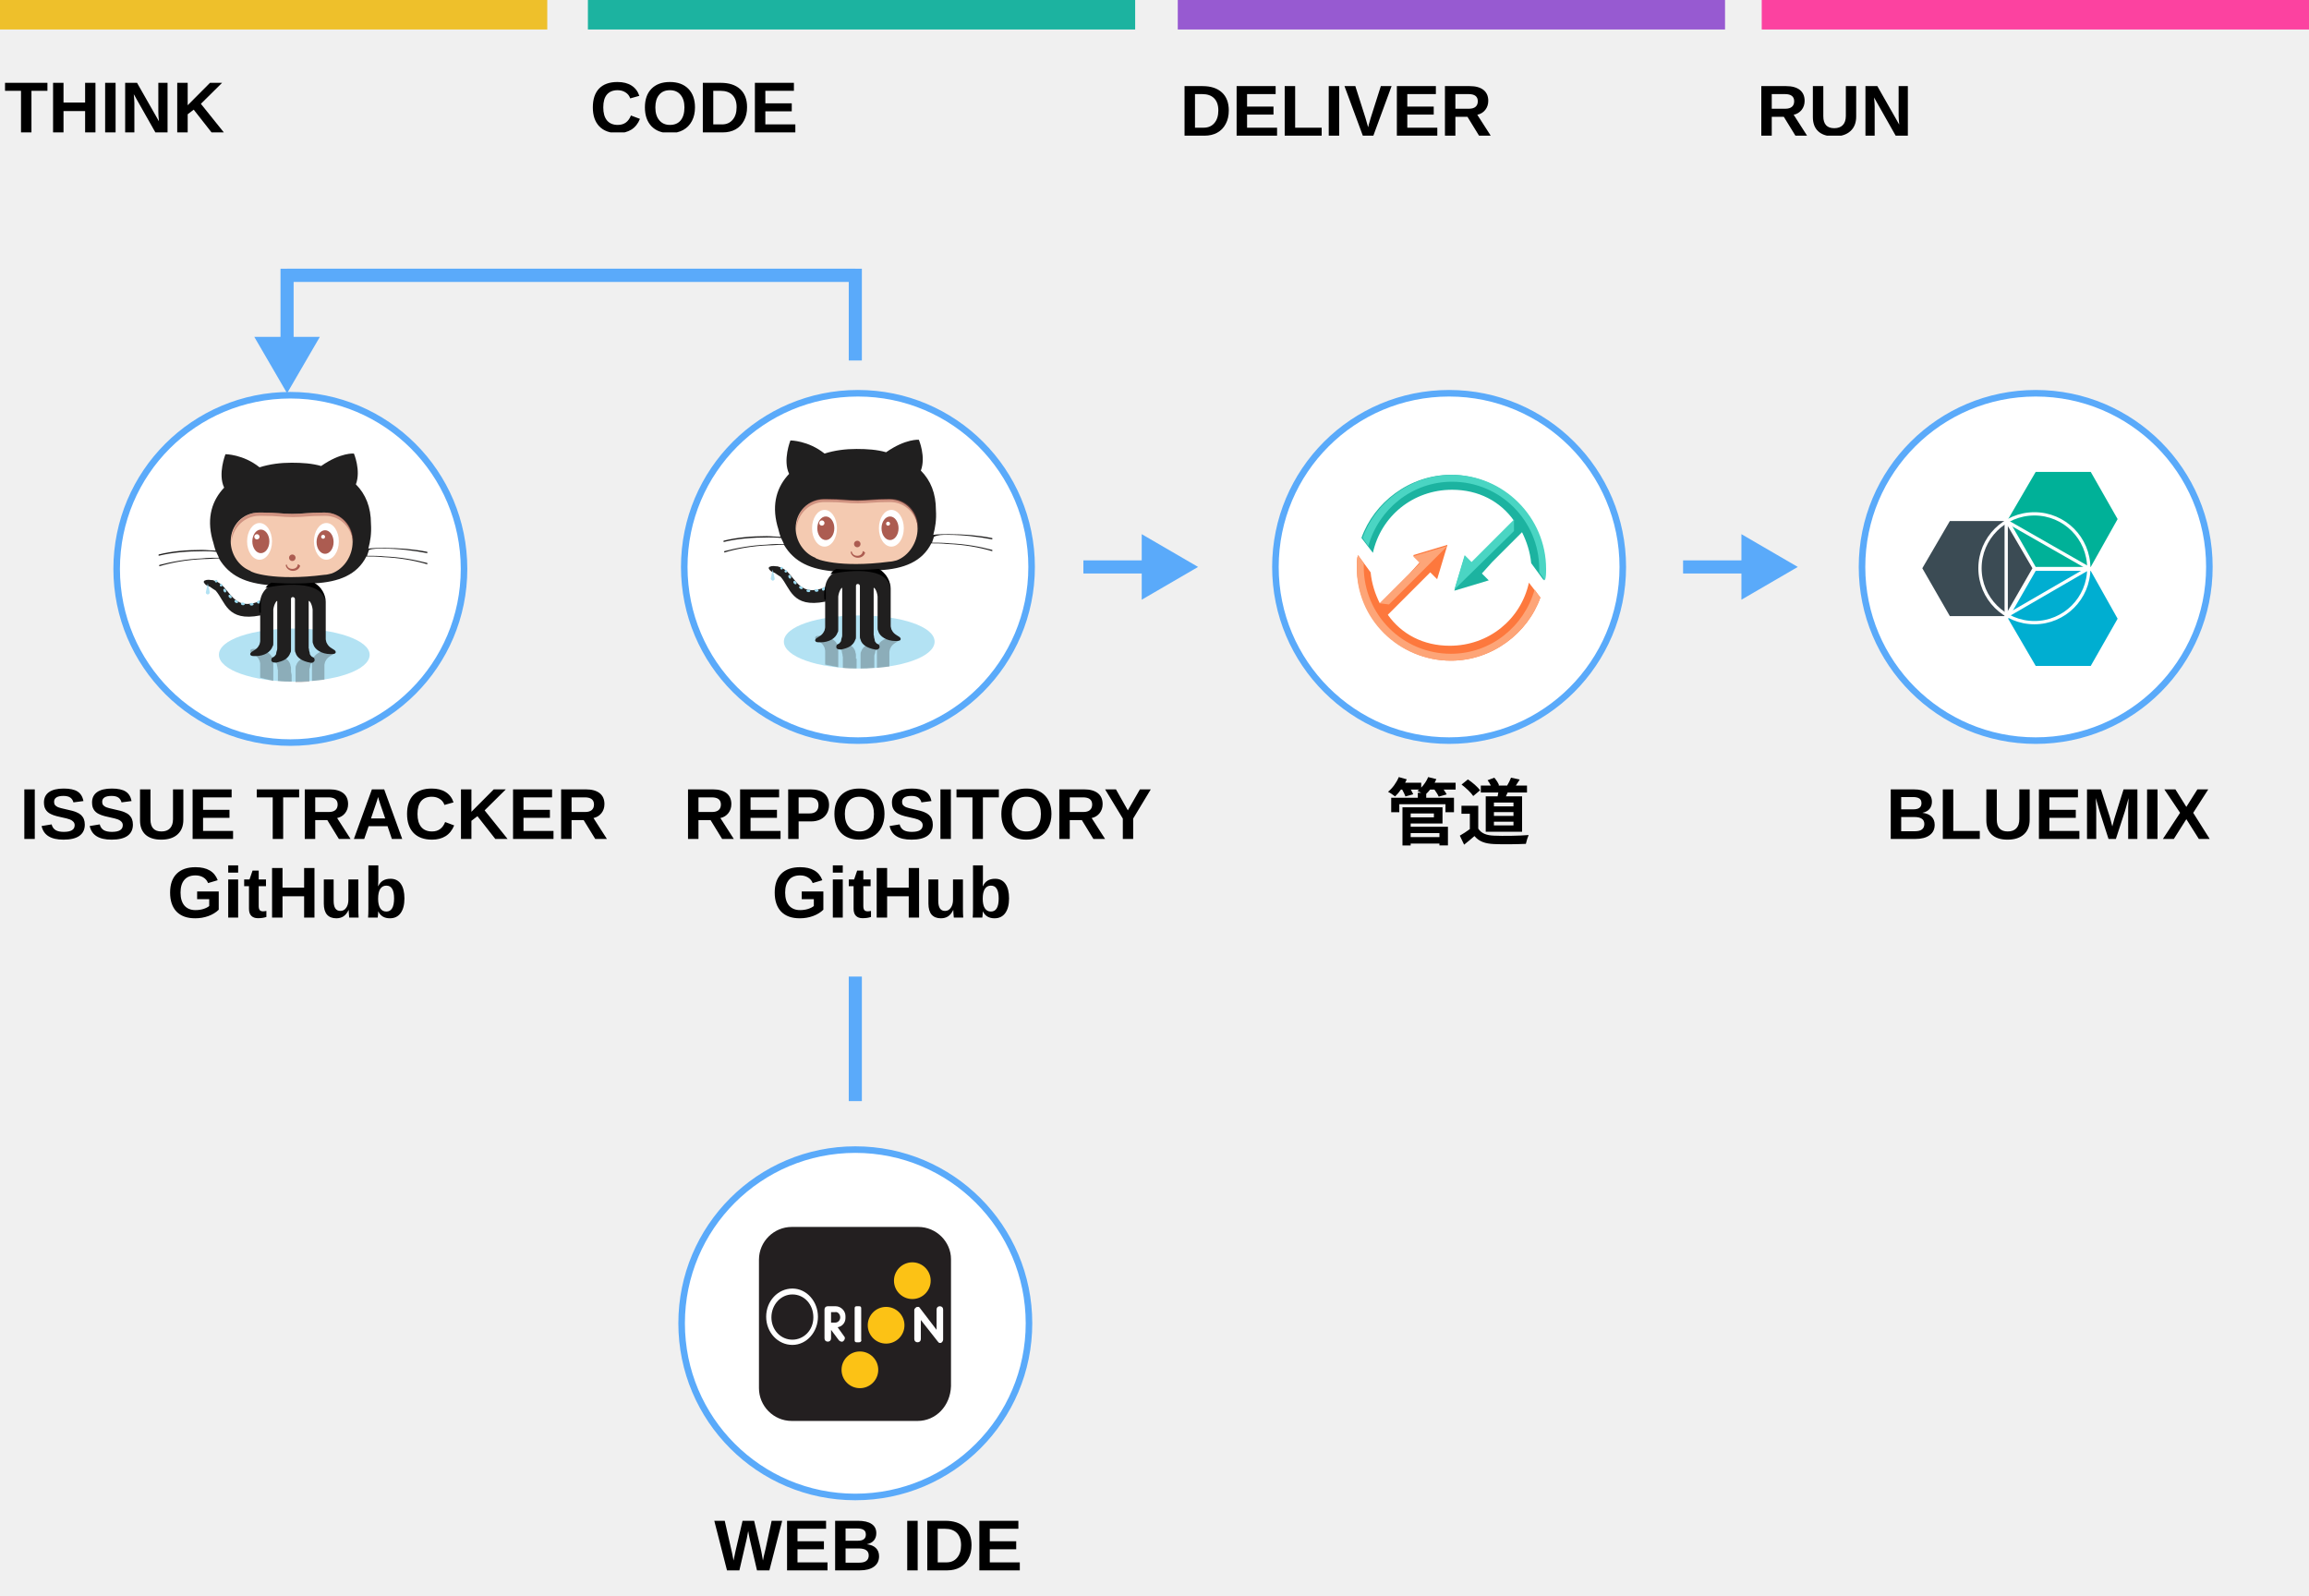
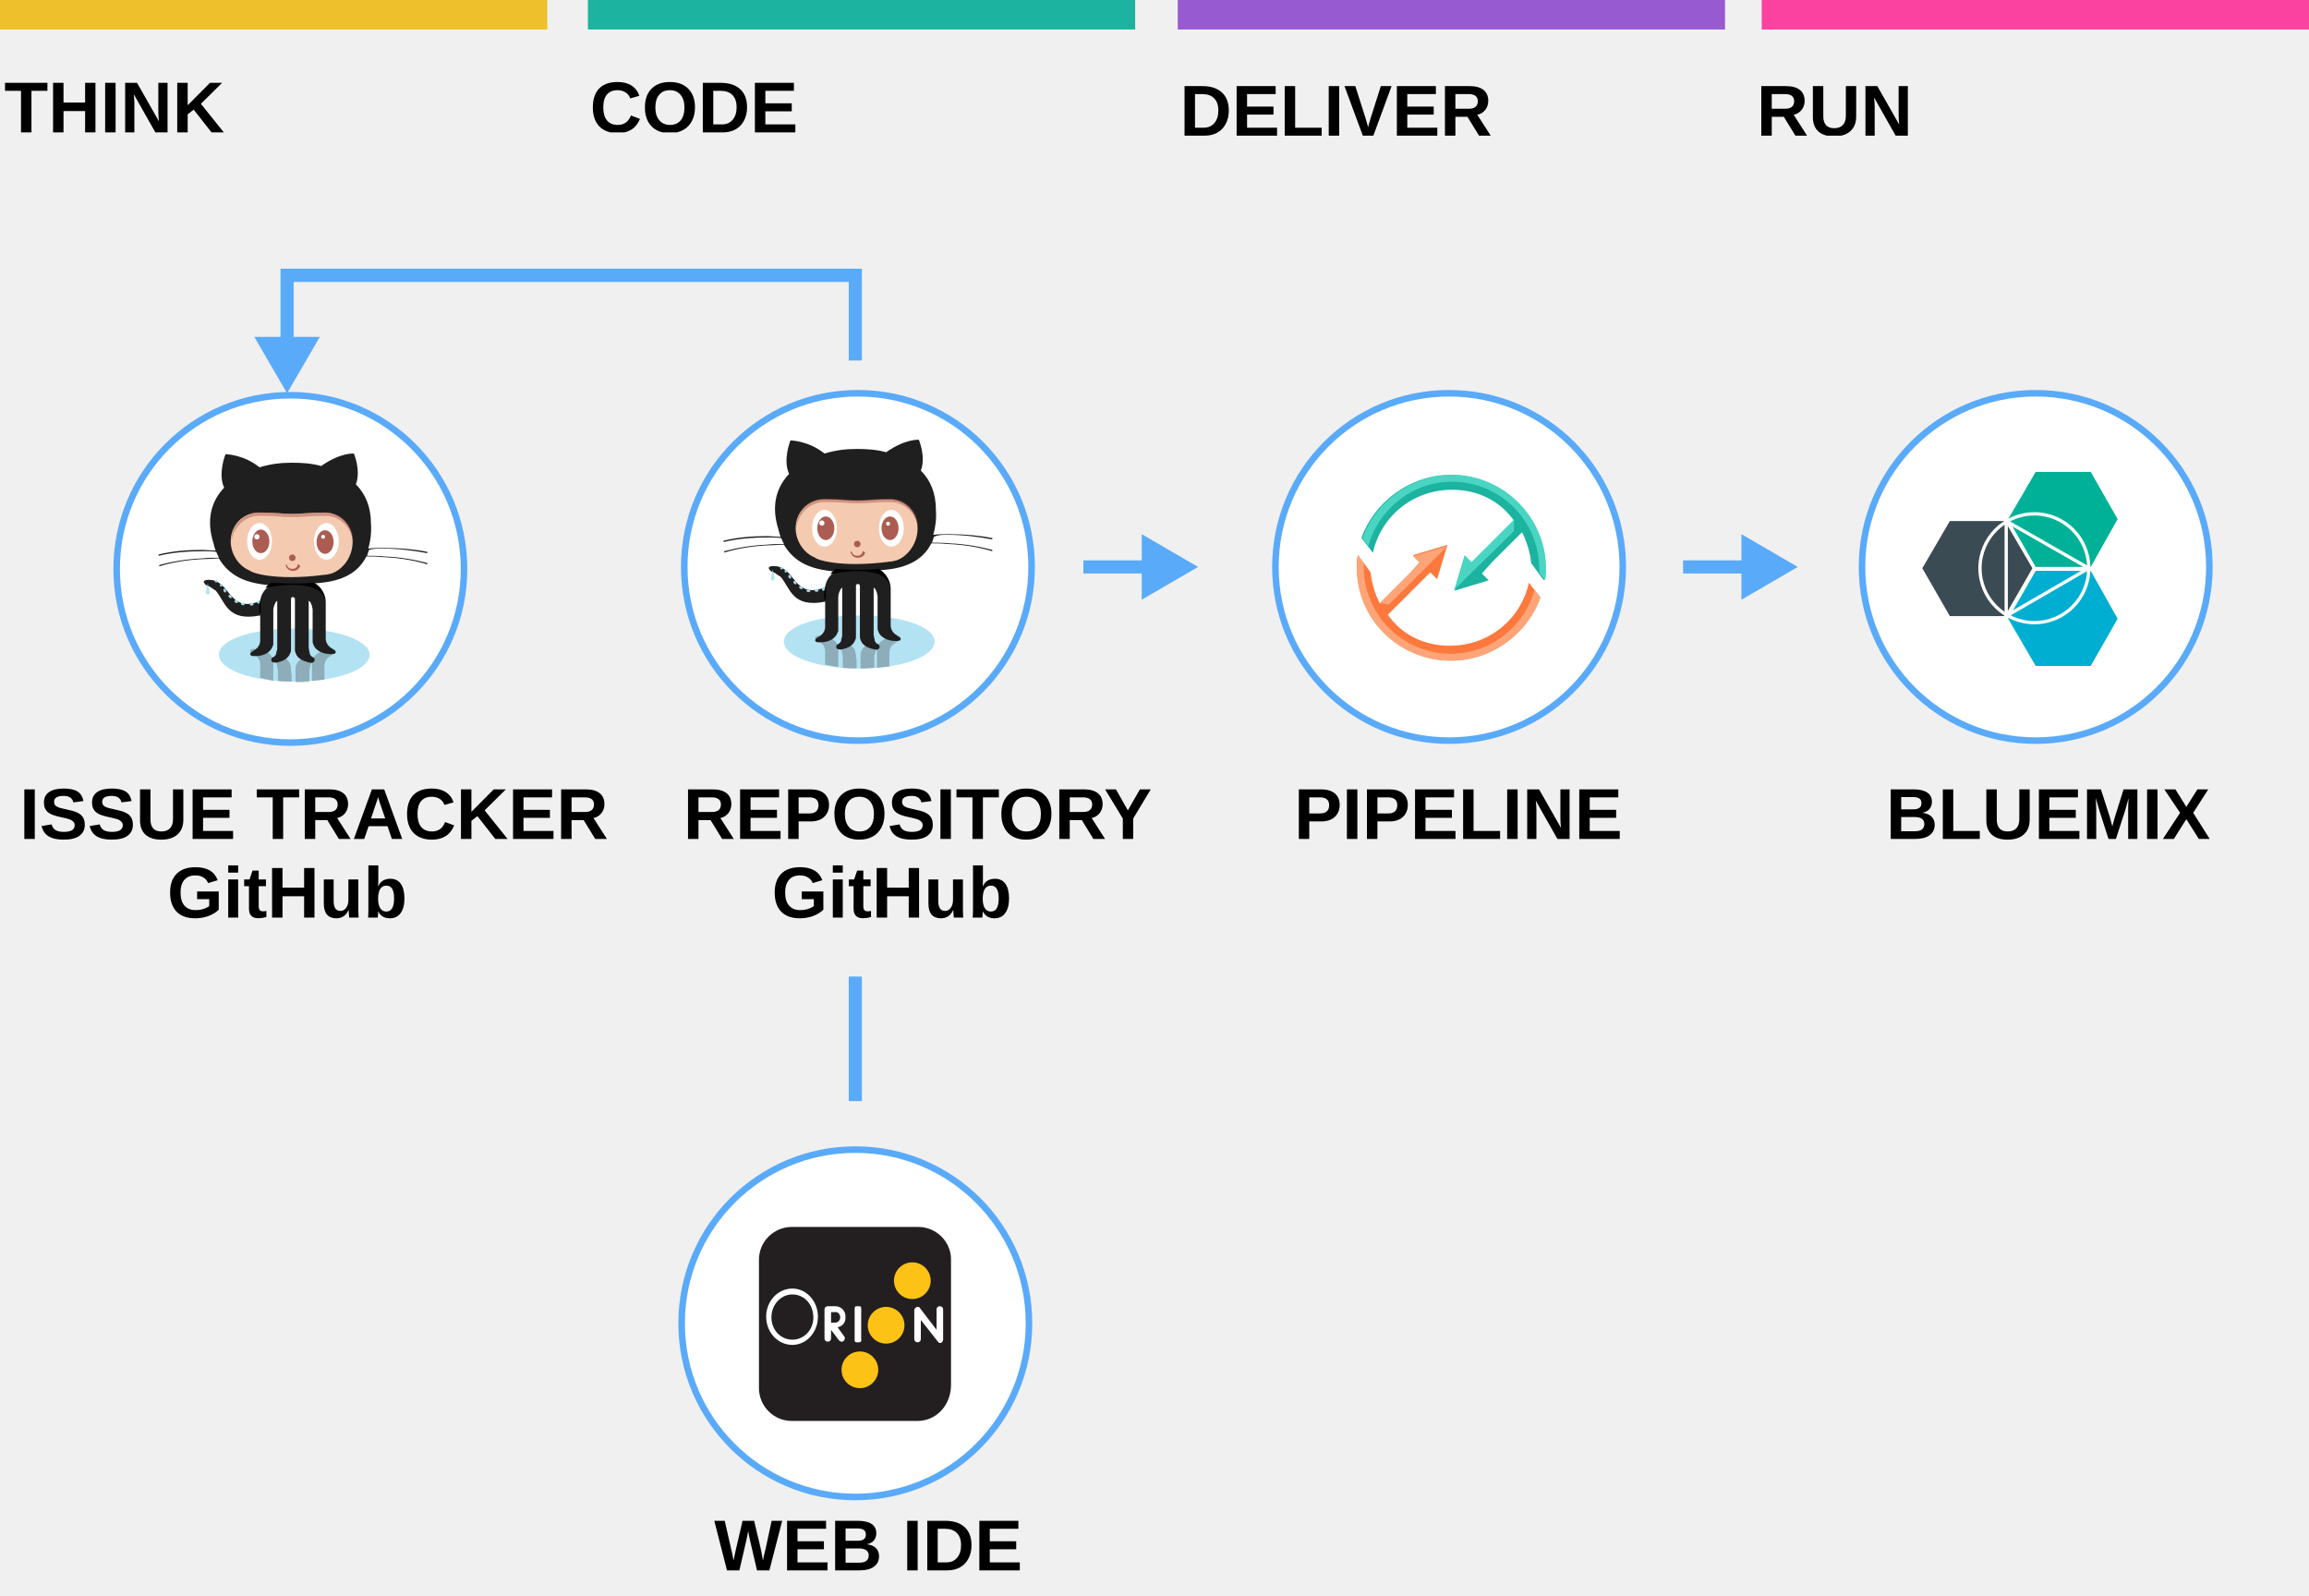
<svg xmlns="http://www.w3.org/2000/svg" version="1.1" id="Layer_1" x="0px" y="0px" viewBox="0 0 352.3 243.5" style="enable-background:new 0 0 352.3 243.5;" xml:space="preserve">
  <style type="text/css">
	.st0{fill:none;}
	.st1{fill:#FFFFFF;stroke:#5AAAFA;stroke-miterlimit:10;}
	.st2{fill:#EEC02B;}
	.st3{fill:#1CB3A0;}
	.st4{fill:#975AD1;}
	.st5{fill:#FC42A0;}
	.st6{fill:none;stroke:#5AAAFA;stroke-width:2;stroke-miterlimit:10;}
	.st7{fill:#5AAAFA;}
	.st8{fill:#FD783D;}
	.st9{fill:#FDA578;}
	.st10{fill:#4AD5C3;}
	.st11{fill:#231F20;}
	.st12{fill:#FCC215;}
	.st13{fill:#FFFFFF;}
	.st14{fill:#00B198;}
	.st15{fill:#00AED1;}
	.st16{fill:#3B4B54;}
	.st17{fill:none;stroke:#FFFFFF;stroke-width:0.5;stroke-miterlimit:10;}
	.st18{opacity:0.77;fill:#9CDAF0;enable-background:new    ;}
	.st19{opacity:0.35;}
	.st20{opacity:0.77;fill:#201F1F;enable-background:new    ;}
	.st21{fill:#201F1F;}
	.st22{fill:#F4CAB1;}
	.st23{opacity:0.5;fill:#AC5C51;enable-background:new    ;}
	.st24{fill:#AC5C51;}
	.st25{fill:#9CDAF0;}
	.st26{font-family:'Arial'; font-weight: bold}
	.st27{font-size:11px;}
	.st28{font-size:11px;}
</style>
  <g>
    <rect id="canvas_background" x="-1" y="-1" class="st0" width="354.3" height="245.5" />
  </g>
  <g>
    <circle id="svg_1" class="st1" cx="130.9" cy="86.5" r="26.5" />
    <circle id="svg_2" class="st1" cx="44.3" cy="86.8" r="26.5" />
    <rect id="svg_3" class="st2" width="83.5" height="4.5" />
    <rect id="svg_4" x="89.7" class="st3" width="83.5" height="4.5" />
    <rect id="svg_5" x="179.7" class="st4" width="83.5" height="4.5" />
    <rect id="svg_6" x="268.8" class="st5" width="83.5" height="4.5" />
    <circle id="svg_7" class="st1" cx="221.1" cy="86.5" r="26.5" />
    <circle id="svg_8" class="st1" cx="310.6" cy="86.5" r="26.5" />
    <line id="svg_9" class="st6" x1="43.8" y1="42" x2="130.5" y2="42" />
    <g id="svg_10">
      <g id="svg_11">
        <polyline id="svg_12" class="st6" points="43.8,52.8 43.8,42 130.5,42 130.5,55    " />
        <g id="svg_13">
          <polygon id="svg_14" class="st7" points="48.8,51.4 43.8,60 38.8,51.4     " />
        </g>
      </g>
    </g>
    <line id="svg_15" class="st6" x1="130.5" y1="168" x2="130.5" y2="149" />
    <g id="svg_16">
      <g id="svg_17">
        <line id="svg_18" class="st6" x1="175.6" y1="86.5" x2="165.3" y2="86.5" />
        <g id="svg_19">
          <polygon id="svg_20" class="st7" points="174.2,81.5 182.8,86.5 174.2,91.5     " />
        </g>
      </g>
    </g>
    <g id="svg_21">
      <g id="svg_22">
        <line id="svg_23" class="st6" x1="267.1" y1="86.5" x2="256.8" y2="86.5" />
        <g id="svg_24">
          <polygon id="svg_25" class="st7" points="265.7,81.5 274.3,86.5 265.7,91.5     " />
        </g>
      </g>
    </g>
    <circle id="svg_26" class="st1" cx="130.5" cy="201.9" r="26.5" />
    <g id="svg_112">
      <g id="g3-2" transform="scale(1.75) ">
        <g id="svg_113">
          <path id="svg_114" class="st8" d="M133.3,50.8c-0.7,3.2-3.5,5.5-6.9,5.5c-2.3,0-4.2-1-5.4-2.7l3.7-3.7l0.4,0.4l-0.4-0.4l0,0      l0.6,0.6l0.9-3l-3,0.9l0.6,0.6l-0.9,1l-2.6,2.6c-0.4-0.8-0.7-1.7-0.8-2.7l-1.1-1.5c-0.1,0.3-0.1,0.6-0.1,1      c0,4.5,3.7,8.2,8.2,8.2c3.6,0,6.7-2.4,7.8-5.5L133.3,50.8L133.3,50.8z" />
          <polyline id="svg_115" class="st9" points="120.3,52.6 123.8,49.1 123.2,48.5 126.2,47.6 121.1,52.7     " />
        </g>
        <g id="svg_116">
          <path id="svg_117" class="st9" d="M126.5,57.6c3.6,0,6.7-2.4,7.8-5.5l-0.5-0.7c-0.9,3.2-3.8,5.6-7.3,5.6c-4.2,0-7.6-3.4-7.6-7.6      c0-0.1,0-0.2,0-0.3l-0.5-0.7c-0.1,0.3-0.1,0.6-0.1,1C118.2,53.9,121.9,57.6,126.5,57.6z" />
          <line id="svg_118" class="st0" x1="120.3" y1="52.6" x2="121" y2="53" />
        </g>
      </g>
      <g id="g3-2_1_" transform="scale(1.75) ">
        <g id="svg_119">
          <path id="svg_120" class="st3" d="M119.7,48.2c0.7-3.2,3.5-5.5,6.9-5.5c2.3,0,4.2,1,5.4,2.7l-3.7,3.7l-0.4-0.4l0.4,0.4l0,0      l-0.6-0.6l-0.9,3l3-0.9l-0.6-0.6l0.9-1l2.6-2.6c0.4,0.8,0.7,1.7,0.8,2.7l1.1,1.5c0.1-0.3,0.1-0.6,0.1-1c0-4.5-3.7-8.2-8.2-8.2      c-3.6,0-6.7,2.4-7.8,5.5L119.7,48.2L119.7,48.2z" />
          <polyline id="svg_121" class="st10" points="132,45.3 128.3,49 127.7,48.4 126.8,51.4 132,46.3     " />
        </g>
        <g id="svg_122">
          <path id="svg_123" class="st10" d="M126.6,41.4c-3.6,0-6.7,2.4-7.8,5.5l0.5,0.7c0.9-3.2,3.8-5.6,7.3-5.6c4.2,0,7.6,3.4,7.6,7.6      c0,0.1,0,0.2,0,0.3l0.5,0.7c0.1-0.3,0.1-0.6,0.1-1C134.8,45.1,131.1,41.4,126.6,41.4L126.6,41.4z" />
          <line id="svg_124" class="st0" x1="132.7" y1="46.3" x2="132.1" y2="46" />
        </g>
      </g>
    </g>
    <path id="XMLID_17_" class="st11" d="M140,216.8h-19.2c-2.8,0-5-2.3-5-5v-19.6c0-2.8,2.3-5,5-5h19.3c2.8,0,5,2.3,5,4.9v19.4   C145,214.5,142.8,216.8,140,216.8L140,216.8z" />
    <circle id="XMLID_16_" class="st12" cx="139.2" cy="195.4" r="2.8" />
    <circle id="XMLID_15_" class="st12" cx="135.2" cy="202.2" r="2.8" />
    <circle id="XMLID_14_" class="st12" cx="131.2" cy="209" r="2.8" />
    <path id="XMLID_13_" class="st13" d="M131.1,204.8h-0.4c-0.2,0-0.3-0.1-0.3-0.3v-4.9c0-0.2,0.1-0.3,0.3-0.3h0.4   c0.2,0,0.3,0.1,0.3,0.3v4.8C131.5,204.6,131.3,204.8,131.1,204.8z" />
    <path id="XMLID_3_" class="st13" d="M143.4,199.3L143.4,199.3c-0.3,0-0.5,0.2-0.5,0.5v3.1l-2.6-3.4l0,0l-0.1-0.1l0,0h-0.1H140l0,0   l0,0h-0.1l0,0c-0.2,0.1-0.3,0.2-0.4,0.4c0,0,0,0,0,0.1l0,0v4.4c0,0.3,0.2,0.5,0.5,0.5l0,0c0.3,0,0.5-0.2,0.5-0.5v-2.9l2.6,3.3   c0.1,0.1,0.1,0.1,0.2,0.2l0,0h0.1l0,0l0,0h0.1l0,0c0.2,0,0.4-0.3,0.4-0.5v-4.6C143.9,199.5,143.7,199.3,143.4,199.3L143.4,199.3z" />
    <path id="XMLID_9_" class="st13" d="M120.9,196.6c-2.2,0-4,1.9-4,4.3s1.8,4.3,4,4.3s3.9-2,3.9-4.3S123.1,196.6,120.9,196.6z    M120.9,204.4c-1.8,0-3.2-1.5-3.2-3.4s1.4-3.5,3.2-3.5s3.2,1.5,3.2,3.5S122.6,204.4,120.9,204.4z" />
    <path id="XMLID_8_" class="st13" d="M129,201.1v-0.3c0-0.8-0.7-1.5-1.5-1.5h-0.1h-1.1l0,0c-0.3,0-0.5,0.2-0.5,0.5v4.4   c0,0.3,0.2,0.5,0.5,0.5l0,0c0.3,0,0.5-0.2,0.5-0.5v-1.3l1.2,1.6c0.2,0.2,0.5,0.3,0.7,0.1l0,0c0.2-0.2,0.3-0.5,0.1-0.7l-1-1.4   C128.5,202.4,129,201.8,129,201.1L129,201.1z M128.2,201c0,0.4-0.3,0.8-0.8,0.8h-0.6l0,0v-1.6h0.6   C127.8,200.1,128.2,200.5,128.2,201L128.2,201z" />
    <g id="svg_125">
      <path id="svg_126" class="st0" d="M343.6,86.5" />
    </g>
    <polygon id="svg_127" class="st14" points="310.6,86.5 306.4,79.2 310.6,72 319,72 323.1,79.2 319,86.5  " />
    <polygon id="svg_128" class="st15" points="310.6,101.6 306.4,94.4 310.6,87.1 319,87.1 323.1,94.4 319,101.6  " />
    <polygon id="svg_129" class="st16" points="297.5,94 293.3,86.7 297.5,79.5 305.9,79.5 310.1,86.7 305.9,94  " />
    <circle id="svg_130" class="st17" cx="310.4" cy="86.7" r="8.3" />
    <polygon id="svg_131" class="st17" points="306.1,79.5 306.1,94 318.7,86.7  " />
    <g id="svg_132">
      <path id="svg_133" class="st18" d="M56.4,99.9c0,2.3-5.1,4.1-11.5,4.1s-11.5-1.8-11.5-4.1s5.1-4,11.5-4S56.4,97.7,56.4,99.9z" />
      <g id="svg_134" class="st19">
        <path id="svg_135" class="st20" d="M45.9,100.6c-0.3,0.2-0.6,0.5-0.7,0.9c-0.1,0.1-0.1,0.3-0.1,0.5v0.3v0.3v0.5v1     c1.6,0,0.2,0,2.1-0.1v-0.1v-0.2v-1.1v-0.3c0-0.2,0-0.2,0.1-0.5s0-0.4,0.2-0.6c0.1-0.1,0.1-0.1,0.1-0.2L45.9,100.6L45.9,100.6z" />
        <path id="svg_136" class="st20" d="M51,99.4L51,99.4c-0.1-0.2-0.4-0.2-0.8-0.2c-1.2,0-2.2,0.6-2.5,1.4h0.2l-0.2,0.4h-0.1v0.1l0,0     v0.6v0.4v1.7v0.1l1.9-0.2v-2c0-0.1,0-0.1,0-0.2c0-0.2,0.1-0.4,0.1-0.5c0.1-0.2,0.2-0.4,0.4-0.6s0.4-0.3,0.7-0.5     C50.9,99.8,51.1,99.6,51,99.4z" />
      </g>
      <g id="svg_137" class="st19">
        <path id="svg_138" class="st20" d="M44.4,104L44.4,104c0.1,0,0.3,0,0.4,0c0.1,0,0.1,0,0.2,0l0,0c-0.1,0-0.1,0-0.2,0     C44.7,104,44.5,104,44.4,104z" />
        <path id="svg_139" class="st20" d="M44.8,96" />
        <path id="svg_140" class="st20" d="M44.8,96" />
        <path id="svg_141" class="st20" d="M41.7,103.9c0.2,0,0.4,0,0.6,0.1l0,0C42.1,103.9,41.9,103.9,41.7,103.9L41.7,103.9z" />
        <path id="svg_142" class="st20" d="M44.4,102.5v-0.3v-0.3c0-0.2-0.1-0.3-0.1-0.5c-0.2-0.7-0.8-1.1-1.5-1.3v0.7h-1     c0.2,0.1,0,0,0.3,0.3c0.2,0.2,0.1,0.3,0.2,0.6c0.1,0.3,0,0.3,0.1,0.5v0.3v1.4c0.7,0.1,1.4,0.1,2.1,0.1v-1L44.4,102.5     C44.5,102.5,44.4,102.5,44.4,102.5z" />
        <path id="svg_143" class="st20" d="M41.7,103.9L41.7,103.9V102v-0.4V101l0,0c0-0.2-0.1-0.3-0.1-0.5C41.4,99.7,40.3,99,39,99     c-0.4,0-0.7,0-0.8,0.2l0,0c-0.1,0.2,0.1,0.4,0.3,0.5c0.3,0.2,0.5,0.3,0.7,0.5s0.3,0.4,0.4,0.6c0,0.1,0.1,0.3,0.1,0.5     c0,0.1,0,0.1,0,0.2v1.9" />
      </g>
      <path id="svg_144" class="st21" d="M58.3,83.7c2.5,0,4.8,0.3,6.9,0.7v-0.2c-2-0.4-4.2-0.6-6.6-0.6c-0.8,0-1.6,0-2.4,0.1    c0.3-1.1,0.5-2.3,0.4-3.8c0-2.5-0.8-4.5-2.3-6c0.8-2.1-0.3-4.7-0.3-4.7s-2-0.2-5,1.9c-1.4-0.4-2.9-0.5-4.5-0.5    c-1.7,0-3.3,0.2-4.9,0.7l0,0c-2.5-2-5.2-2-5.2-2s-1.2,3-0.2,5.1l0,0c-1.8,1.9-2.7,4.5-1.8,7.9c0.2,0.6,0.3,1.2,0.5,1.7    c-0.7,0-1.4-0.1-2.1-0.1c-2.4,0-4.6,0.2-6.6,0.7v0.2c2-0.5,4.4-0.7,6.9-0.7c0.6,0,1.3,0,1.9,0.1c0.1,0.3,0.3,0.6,0.4,0.9    c-0.8,0-1.7,0-2.6,0.1c-2.4,0.1-4.6,0.5-6.5,1v0.2c2-0.6,4.3-1,6.8-1.1c0.8,0,1.6-0.1,2.3-0.1c1.6,2.7,4.1,3.8,7.9,4.1    c-0.9,0.5-1.5,1.4-1.6,2.4c-4.5,1.8-4.5-2.4-7-3.1c-0.2-0.1-0.3-0.1-0.5-0.1c-0.5-0.1-1,0-1.1,0.2l0,0v0.1c0,0.1,0,0.1,0.1,0.2    c0.1,0.2,0.4,0.4,0.8,0.5c0.3,0.2,0.7,0.5,0.9,0.6c1.5,1.7,1.7,4.8,6.8,3.8v1.6v2.1c0,0.1,0,0.1,0,0.2c0,0.2-0.1,0.4-0.1,0.5    c-0.1,0.2-0.2,0.4-0.4,0.6s-0.4,0.3-0.7,0.5c-0.2,0.1-0.4,0.3-0.3,0.5l0,0c0.1,0.2,0.3,0.2,0.8,0.2c1.3,0,2.3-0.6,2.6-1.5    c0.1-0.1,0.1-0.3,0.1-0.5l0,0v-0.6v-0.4v-1.7V93c0.1-0.8,0.5-1.4,0.6-1.3V93v3.5v2.1v0.3c0,0.2,0,0.2-0.1,0.5s0,0.4-0.2,0.6    c-0.3,0.3,0,0.1-0.4,0.3c-0.2,0.1-0.2,0.3-0.2,0.5c0.1,0.2,0.2,0.3,0.7,0.3c1.1-0.2,1.9-0.6,2.2-1.5c0.1-0.1,0.1-0.3,0.1-0.5v-0.3    v-0.3V98v-1.6v-5c0-0.2,0.1-0.3,0.3-0.3c0.1,0,0.3,0.1,0.3,0.3v5V98v0.5v0.3v0.3c0,0.2,0,0.3,0.1,0.5c0.2,0.8,1.1,1.3,2.2,1.5    c0.4,0.1,0.6-0.1,0.7-0.3c0-0.2,0-0.4-0.2-0.5c-0.4-0.2-0.1,0-0.4-0.3c-0.2-0.2-0.1-0.4-0.2-0.6c-0.1-0.3,0-0.3-0.1-0.5v-0.3v-2.1    V93v-1.3c0.1-0.1,0.5,0.4,0.6,1.3v2.1v1.7v0.4v0.6l0,0c0,0.2,0,0.3,0.1,0.5c0.2,0.8,1.3,1.5,2.6,1.5c0.4,0,0.7,0,0.8-0.2l0,0    c0.1-0.2-0.1-0.4-0.3-0.5c-0.3-0.2-0.5-0.3-0.7-0.5s-0.3-0.4-0.4-0.6c0-0.1-0.1-0.3-0.1-0.5c0-0.1,0-0.1,0-0.2v-2.1v-3.4    c0-1.1-0.7-2.3-1.7-2.8c3.7-0.2,6.5-1.3,7.9-4.1c0.8,0,1.6,0,2.5,0.1c2.5,0.1,4.8,0.5,6.8,1.1v-0.2c-1.9-0.5-4.1-0.9-6.5-1    c-0.9-0.1-1.8-0.1-2.7-0.1c0.1-0.3,0.2-0.6,0.3-0.9C56.9,83.7,57.6,83.7,58.3,83.7L58.3,83.7z" />
      <path id="svg_145" class="st0" d="M43.8,86.1" />
      <g id="svg_146">
        <path id="svg_147" class="st22" d="M53.8,82.7c0-2.5-1.8-4.5-4.3-4.5l0,0c-2.7,0-3.1,0.2-4.9,0.2c-1.8,0-2.2-0.2-4.7-0.2     c-0.1,0-0.2,0-0.4,0c-2.4,0-4.3,1.9-4.3,4.4c0,1.9,1.2,3.8,3,4.5l0,0c0,0.2,3.6,1.6,11.3,0.6c0.3,0,0.7-0.1,1.1-0.2l0,0l0,0     C52.5,86.8,53.8,84.8,53.8,82.7z" />
        <path id="svg_148" class="st23" d="M39.6,78.7c0.1,0,0.3,0,0.4,0c2.5,0,2.9,0.2,4.7,0.2s2.2-0.2,4.9-0.2l0,0     c2.4,0,4.1,1.9,4.3,4.2c0-0.1,0-0.1,0-0.2c0-2.5-1.8-4.5-4.3-4.5l0,0c-2.7,0-3.1,0.2-4.9,0.2c-1.8,0-2.2-0.2-4.7-0.2     c-0.1,0-0.2,0-0.4,0c-2.4,0-4.3,1.9-4.3,4.4c0,0.1,0,0.1,0,0.2C35.5,80.5,37.3,78.7,39.6,78.7z" />
        <ellipse id="svg_149" class="st13" cx="39.6" cy="82.6" rx="1.9" ry="2.8" />
        <ellipse id="svg_150" class="st24" cx="39.8" cy="82.6" rx="1.3" ry="1.8" />
        <circle id="svg_151" class="st13" cx="39.2" cy="81.9" r="0.4" />
        <ellipse id="svg_152" class="st13" cx="49.8" cy="82.6" rx="1.9" ry="2.8" />
        <ellipse id="svg_153" class="st24" cx="49.6" cy="82.7" rx="1.3" ry="1.8" />
        <circle id="svg_154" class="st13" cx="49.3" cy="81.9" r="0.3" />
        <circle id="svg_155" class="st24" cx="44.6" cy="85.1" r="0.5" />
        <path id="svg_156" class="st24" d="M45.5,86.1c-0.1,0-0.1,0.1-0.1,0.2c-0.1,0.3-0.4,0.5-0.8,0.5c-0.4,0-0.7-0.2-0.8-0.5     c0-0.1-0.1-0.2-0.1-0.2s-0.1,0.1-0.1,0.2c0.1,0.4,0.5,0.8,1.1,0.8c0.5,0,1-0.3,1.1-0.8C45.6,86.2,45.6,86.1,45.5,86.1z" />
      </g>
      <path id="svg_157" class="st18" d="M32,90.4c0,0.2-0.2,0.3-0.3,0.3c-0.2,0-0.3-0.2-0.3-0.3s0.3-1.4,0.3-1.4S32,90.2,32,90.4z" />
      <ellipse id="svg_158" transform="matrix(0.283 -0.9591 0.9591 0.283 -61.427 95.2217)" class="st25" cx="33" cy="88.7" rx="0.2" ry="0.2" />
      <ellipse id="svg_159" transform="matrix(0.5858 -0.8104 0.8104 0.5858 -58.374 64.2874)" class="st25" cx="33.7" cy="89.3" rx="0.2" ry="0.2" />
      <ellipse id="svg_160" transform="matrix(0.9227 -0.3856 0.3856 0.9227 -32.0941 20.1996)" class="st25" cx="34.3" cy="90.1" rx="0.2" ry="0.3" />
      <ellipse id="svg_161" transform="matrix(0.7546 -0.6562 0.6562 0.7546 -51.0907 45.3759)" class="st25" cx="35.1" cy="91" rx="0.2" ry="0.3" />
      <ellipse id="svg_162" transform="matrix(0.5 -0.866 0.866 0.5 -61.4521 77.0617)" class="st25" cx="36" cy="91.8" rx="0.2" ry="0.3" />
      <ellipse id="svg_163" transform="matrix(0.1325 -0.9912 0.9912 0.1325 -59.1515 116.7091)" class="st25" cx="37.1" cy="92.1" rx="0.2" ry="0.3" />
      <ellipse id="svg_164" transform="matrix(0.9977 -6.730446e-02 6.730446e-02 0.9977 -6.1181 2.7936)" class="st25" cx="38.4" cy="92.2" rx="0.3" ry="0.2" />
      <path id="svg_165" class="st25" d="M39.7,91.8c0,0.1,0,0.2-0.2,0.3c-0.2,0-0.3-0.1-0.3-0.2s0.1-0.2,0.3-0.3    C39.7,91.6,39.7,91.7,39.7,91.8z" />
      <path id="svg_166" d="M41.4,88.9c-0.4,0.2-0.7,0.5-0.9,0.8c0.3-0.1,8.3-1.8,9.1,1.9c-0.1-1.1-0.7-2.1-1.7-2.7    C44.7,89.2,41.4,88.9,41.4,88.9z" />
      <path id="svg_167" d="M39.8,91.3c0,1.2,0,2.2,0,2.2s-0.1,0-0.2,0C39.6,93.5,39.4,92.5,39.8,91.3z" />
      <path id="svg_168" class="st18" d="M44.8,99.9" />
      <path id="svg_169" class="st18" d="M44.8,91.9" />
      <line id="svg_170" class="st0" x1="47.5" y1="100.9" x2="46.4" y2="100.5" />
      <line id="svg_171" class="st0" x1="47.6" y1="103.9" x2="49" y2="103.9" />
      <line id="svg_172" class="st0" x1="48" y1="103.9" x2="47.6" y2="103.9" />
      <line id="svg_173" class="st0" x1="48.4" y1="103.8" x2="48.1" y2="103.9" />
      <line id="svg_174" class="st0" x1="48" y1="103.9" x2="47.7" y2="103.9" />
      <line id="svg_175" class="st0" x1="48.1" y1="103.9" x2="48" y2="103.9" />
      <line id="svg_176" class="st0" x1="49.5" y1="103.7" x2="49.1" y2="103.7" />
      <line id="svg_177" class="st0" x1="48.8" y1="103.8" x2="49.1" y2="103.7" />
      <line id="svg_178" class="st0" x1="48.4" y1="103.8" x2="48.8" y2="103.8" />
      <line id="svg_179" class="st0" x1="48.1" y1="103.9" x2="48.4" y2="103.8" />
      <line id="svg_180" class="st0" x1="48.4" y1="103.8" x2="48.4" y2="103.8" />
      <line id="svg_181" class="st0" x1="47.6" y1="103.9" x2="47.5" y2="103.9" />
      <line id="svg_182" class="st0" x1="49.5" y1="103.7" x2="49.5" y2="103.7" />
    </g>
    <g id="svg_183">
      <path id="svg_184" class="st18" d="M142.6,97.9c0,2.3-5.1,4.1-11.5,4.1c-6.3,0-11.5-1.8-11.5-4.1s5.1-4,11.5-4    C137.5,93.9,142.6,95.6,142.6,97.9z" />
      <g id="svg_185" class="st19">
        <path id="svg_186" class="st20" d="M132.1,98.5c-0.3,0.2-0.6,0.5-0.7,0.9c-0.1,0.1-0.1,0.3-0.1,0.5v0.3v0.3v0.5v1     c1.6,0,0.2,0,2.1-0.1v-0.1v-0.2v-1.1v-0.3c0-0.2,0-0.2,0.1-0.5s0-0.4,0.2-0.6c0.1-0.1,0.1-0.1,0.1-0.2L132.1,98.5L132.1,98.5z" />
        <path id="svg_187" class="st20" d="M137.2,97.4C137.2,97.4,137.2,97.3,137.2,97.4c-0.1-0.2-0.4-0.2-0.8-0.2     c-1.2,0-2.2,0.6-2.5,1.4h0.2l-0.2,0.4h-0.1v0.1l0,0v0.6v0.4v1.7v0.1l1.9-0.2v-2c0-0.1,0-0.1,0-0.2c0-0.2,0.1-0.4,0.1-0.5     c0.1-0.2,0.2-0.4,0.4-0.6s0.4-0.3,0.7-0.5C137.1,97.7,137.3,97.5,137.2,97.4L137.2,97.4z" />
      </g>
      <g id="svg_188" class="st19">
        <path id="svg_189" class="st20" d="M130.6,102L130.6,102c0.1,0,0.3,0,0.4,0c0.1,0,0.1,0,0.2,0l0,0c-0.1,0-0.1,0-0.2,0     C130.9,102,130.7,102,130.6,102z" />
        <path id="svg_190" class="st20" d="M131,93.9" />
        <path id="svg_191" class="st20" d="M131,93.9" />
        <path id="svg_192" class="st20" d="M127.9,101.8c0.2,0,0.4,0,0.6,0.1l0,0C128.3,101.8,128.1,101.8,127.9,101.8L127.9,101.8z" />
        <path id="svg_193" class="st20" d="M130.6,100.5v-0.3v-0.3c0-0.2-0.1-0.3-0.1-0.5c-0.2-0.7-0.8-1.1-1.5-1.3v0.7h-1     c0.2,0.1,0,0,0.3,0.3c0.2,0.2,0.1,0.3,0.2,0.6c0.1,0.3,0,0.3,0.1,0.5v0.3v1.4c0.7,0.1,1.4,0.1,2.1,0.1v-1v-0.5     C130.7,100.5,130.6,100.5,130.6,100.5z" />
        <path id="svg_194" class="st20" d="M127.9,101.8L127.9,101.8V100v-0.4V99l0,0c0-0.2-0.1-0.3-0.1-0.5c-0.2-0.8-1.3-1.5-2.6-1.5     c-0.4,0-0.7,0-0.8,0.2l0,0c-0.1,0.2,0.1,0.4,0.3,0.5c0.3,0.2,0.5,0.3,0.7,0.5s0.3,0.4,0.4,0.6c0,0.1,0.1,0.3,0.1,0.5     c0,0.1,0,0.1,0,0.2v1.9" />
      </g>
      <path id="svg_195" class="st21" d="M144.5,81.6c2.5,0,4.8,0.3,6.9,0.7v-0.2c-2-0.4-4.2-0.6-6.6-0.6c-0.8,0-1.6,0-2.4,0.1    c0.3-1.1,0.5-2.3,0.4-3.8c0-2.5-0.8-4.5-2.3-6c0.8-2.1-0.3-4.7-0.3-4.7s-2-0.2-5,1.9c-1.4-0.4-2.9-0.5-4.5-0.5    c-1.7,0-3.3,0.2-4.9,0.7l0,0c-2.5-2-5.2-2-5.2-2s-1.2,3-0.2,5.1l0,0c-1.8,1.9-2.7,4.5-1.8,7.9c0.2,0.6,0.3,1.2,0.5,1.7    c-0.7,0-1.4-0.1-2.1-0.1c-2.4,0-4.6,0.2-6.6,0.7v0.2c2-0.5,4.4-0.7,6.9-0.7c0.6,0,1.3,0,1.9,0.1c0.1,0.3,0.3,0.6,0.4,0.9    c-0.8,0-1.7,0-2.6,0.1c-2.4,0.1-4.6,0.5-6.5,1v0.2c2-0.6,4.3-1,6.8-1.1c0.8,0,1.6-0.1,2.3-0.1c1.6,2.7,4.1,3.8,7.9,4.1    c-0.9,0.5-1.5,1.4-1.6,2.4c-4.5,1.8-4.5-2.4-7-3.1c-0.2-0.1-0.3-0.1-0.5-0.1c-0.5-0.1-1,0-1.1,0.2l0,0v0.1c0,0.1,0,0.1,0.1,0.2    c0.1,0.2,0.4,0.4,0.8,0.5c0.3,0.2,0.7,0.5,0.9,0.6c1.5,1.7,1.7,4.8,6.8,3.8v1.6v2.1c0,0.1,0,0.1,0,0.2c0,0.2-0.1,0.4-0.1,0.5    c-0.1,0.2-0.2,0.4-0.4,0.6c-0.2,0.2-0.4,0.3-0.7,0.5c-0.2,0.1-0.4,0.3-0.3,0.5l0,0c0.1,0.2,0.3,0.2,0.8,0.2c1.3,0,2.3-0.6,2.6-1.5    c0.1-0.1,0.1-0.3,0.1-0.5l0,0v-0.6V95v-2v-2c0.1-0.8,0.5-1.4,0.6-1.3V91v3.5v2.1v0.3c0,0.2,0,0.2-0.1,0.5s0,0.4-0.2,0.6    c-0.3,0.3,0,0.1-0.4,0.3c-0.2,0.1-0.2,0.3-0.2,0.5c0.1,0.2,0.2,0.3,0.7,0.3c1.1-0.2,1.9-0.6,2.2-1.5c0.1-0.1,0.1-0.3,0.1-0.5v-0.3    v-0.3V96v-1.6v-5c0-0.2,0.1-0.3,0.3-0.3c0.1,0,0.3,0.1,0.3,0.3v5V96v0.5v0.3v0.3c0,0.2,0,0.3,0.1,0.5c0.2,0.8,1.1,1.3,2.2,1.5    c0.4,0.1,0.6-0.1,0.7-0.3c0-0.2,0-0.4-0.2-0.5c-0.4-0.2-0.1,0-0.4-0.3c-0.2-0.2-0.1-0.4-0.2-0.6c-0.1-0.3,0-0.3-0.1-0.5v-0.3v-2.1    V91v-1.3c0.1-0.1,0.5,0.4,0.6,1.3v2.1v1.7v0.4v0.6l0,0c0,0.2,0,0.3,0.1,0.5c0.2,0.8,1.3,1.5,2.6,1.5c0.4,0,0.7,0,0.8-0.2l0,0    c0.1-0.2-0.1-0.4-0.3-0.5c-0.3-0.2-0.5-0.3-0.7-0.5s-0.3-0.4-0.4-0.6c0-0.1-0.1-0.3-0.1-0.5c0-0.1,0-0.1,0-0.2v-2.1v-3.4    c0-1.1-0.7-2.3-1.7-2.8c3.7-0.2,6.5-1.3,7.9-4.1c0.8,0,1.6,0,2.5,0.1c2.5,0.1,4.8,0.5,6.8,1.1v-0.2c-1.9-0.5-4.1-0.9-6.5-1    c-0.9-0.1-1.8-0.1-2.7-0.1c0.1-0.3,0.2-0.6,0.3-0.9C143.1,81.6,143.8,81.6,144.5,81.6L144.5,81.6z" />
      <path id="svg_196" class="st0" d="M130,84.1" />
      <g id="svg_197">
        <path id="svg_198" class="st22" d="M140,80.7c0-2.5-1.8-4.5-4.3-4.5l0,0c-2.7,0-3.1,0.2-4.9,0.2c-1.8,0-2.2-0.2-4.7-0.2     c-0.1,0-0.2,0-0.4,0c-2.4,0-4.3,1.9-4.3,4.4c0,1.9,1.2,3.8,3,4.5l0,0c0,0.2,3.6,1.6,11.3,0.6c0.3,0,0.7-0.1,1.1-0.2l0,0l0,0     C138.7,84.8,140,82.7,140,80.7z" />
        <path id="svg_199" class="st23" d="M125.8,76.6c0.1,0,0.3,0,0.4,0c2.5,0,2.9,0.2,4.7,0.2s2.2-0.2,4.9-0.2l0,0     c2.4,0,4.1,1.9,4.3,4.2c0-0.1,0-0.1,0-0.2c0-2.5-1.8-4.5-4.3-4.5l0,0c-2.7,0-3.1,0.2-4.9,0.2c-1.8,0-2.2-0.2-4.7-0.2     c-0.1,0-0.2,0-0.4,0c-2.4,0-4.3,1.9-4.3,4.4c0,0.1,0,0.1,0,0.2C121.7,78.4,123.5,76.6,125.8,76.6z" />
        <ellipse id="svg_200" class="st13" cx="125.8" cy="80.6" rx="1.9" ry="2.8" />
        <ellipse id="svg_201" class="st24" cx="126" cy="80.6" rx="1.3" ry="1.8" />
        <circle id="svg_202" class="st13" cx="125.4" cy="79.8" r="0.4" />
        <ellipse id="svg_203" class="st13" cx="136" cy="80.6" rx="1.9" ry="2.8" />
        <ellipse id="svg_204" class="st24" cx="135.8" cy="80.6" rx="1.3" ry="1.8" />
        <circle id="svg_205" class="st13" cx="135.5" cy="79.9" r="0.3" />
        <circle id="svg_206" class="st24" cx="130.8" cy="83" r="0.5" />
        <path id="svg_207" class="st24" d="M131.7,84.1c-0.1,0-0.1,0.1-0.1,0.2c-0.1,0.3-0.4,0.5-0.8,0.5c-0.4,0-0.7-0.2-0.8-0.5     c0-0.1-0.1-0.2-0.1-0.2s-0.1,0.1-0.1,0.2c0.1,0.4,0.5,0.8,1.1,0.8c0.5,0,1-0.3,1.1-0.8C131.8,84.2,131.8,84.1,131.7,84.1     L131.7,84.1z" />
      </g>
      <path id="svg_208" class="st18" d="M118.2,88.3c0,0.2-0.2,0.3-0.3,0.3s-0.3-0.2-0.3-0.3s0.3-1.4,0.3-1.4S118.2,88.2,118.2,88.3z" />
      <ellipse id="svg_209" transform="matrix(0.283 -0.9591 0.9591 0.283 2.3602 176.4819)" class="st25" cx="119.2" cy="86.7" rx="0.2" ry="0.2" />
      <ellipse id="svg_210" transform="matrix(0.5858 -0.8104 0.8104 0.5858 -21.0085 133.2505)" class="st25" cx="119.9" cy="87.2" rx="0.2" ry="0.2" />
      <ellipse id="svg_211" transform="matrix(0.9227 -0.3856 0.3856 0.9227 -24.622 53.269)" class="st25" cx="120.5" cy="88" rx="0.2" ry="0.3" />
      <ellipse id="svg_212" transform="matrix(0.7546 -0.6562 0.6562 0.7546 -28.5745 101.4049)" class="st25" cx="121.3" cy="88.9" rx="0.2" ry="0.3" />
      <ellipse id="svg_213" transform="matrix(0.5 -0.866 0.866 0.5 -16.5812 150.6353)" class="st25" cx="122.2" cy="89.7" rx="0.2" ry="0.3" />
      <ellipse id="svg_214" transform="matrix(0.1325 -0.9912 0.9912 0.1325 17.693 200.4217)" class="st25" cx="123.3" cy="90.1" rx="0.2" ry="0.3" />
      <ellipse id="svg_215" transform="matrix(0.9977 -6.730446e-02 6.730446e-02 0.9977 -5.7813 8.5901)" class="st25" cx="124.6" cy="90.1" rx="0.3" ry="0.2" />
      <path id="svg_216" class="st25" d="M125.9,89.8c0,0.1,0,0.2-0.2,0.3s-0.3-0.1-0.3-0.2s0.1-0.2,0.3-0.3S125.9,89.7,125.9,89.8z" />
      <path id="svg_217" d="M127.6,86.8c-0.4,0.2-0.7,0.5-0.9,0.8c0.3-0.1,8.3-1.8,9.1,1.9c-0.1-1.1-0.7-2.1-1.7-2.7    C130.9,87.1,127.6,86.8,127.6,86.8z" />
      <path id="svg_218" d="M126,89.3c0,1.2,0,2.2,0,2.2s-0.1,0-0.2,0C125.8,91.5,125.6,90.5,126,89.3z" />
      <path id="svg_219" class="st18" d="M131,97.9" />
      <path id="svg_220" class="st18" d="M131,89.8" />
      <line id="svg_221" class="st0" x1="133.7" y1="98.9" x2="132.6" y2="98.5" />
      <line id="svg_222" class="st0" x1="133.8" y1="101.9" x2="135.2" y2="101.9" />
      <line id="svg_223" class="st0" x1="134.2" y1="101.8" x2="133.8" y2="101.9" />
      <line id="svg_224" class="st0" x1="134.6" y1="101.8" x2="134.3" y2="101.8" />
      <line id="svg_225" class="st0" x1="134.2" y1="101.8" x2="133.9" y2="101.9" />
      <line id="svg_226" class="st0" x1="134.3" y1="101.8" x2="134.2" y2="101.8" />
      <line id="svg_227" class="st0" x1="135.7" y1="101.6" x2="135.3" y2="101.7" />
      <line id="svg_228" class="st0" x1="135" y1="101.7" x2="135.3" y2="101.7" />
      <line id="svg_229" class="st0" x1="134.6" y1="101.8" x2="135" y2="101.7" />
      <line id="svg_230" class="st0" x1="134.3" y1="101.8" x2="134.6" y2="101.8" />
      <line id="svg_231" class="st0" x1="134.6" y1="101.8" x2="134.6" y2="101.8" />
      <line id="svg_232" class="st0" x1="133.8" y1="101.9" x2="133.7" y2="101.9" />
      <line id="svg_233" class="st0" x1="135.7" y1="101.6" x2="135.7" y2="101.6" />
    </g>
    <svg id="headerSVG.think" x="-0.357" y="0.2" width="100" height="20">
      <text x="1%" y="100%" class="st26 st27">THINK</text>
    </svg>
    <svg id="headerSVG.code" x="89" y="0.2" width="100" height="20">
      <text x="1%" y="100%" class="st26 st27">CODE</text>
    </svg>
    <svg id="headerSVG.deliver" x="179" y="0.7" width="100" height="20">
      <text x="1%" y="100%" class="st26 st27">DELIVER</text>
    </svg>
    <svg id="headerSVG.run" x="267" y="0.7" width="100" height="20">
      <text x="1%" y="100%" class="st26 st27">RUN</text>
    </svg>
    <svg id="headerSVG.issueTracker" x="1.9" y="118" width="108" height="20">
      <text x="1%" y="50%" alignment-baseline="central" text-anchor="start" class="st26 st27">ISSUE TRACKER</text>
    </svg>
    <svg id="headerSVG.gitHub1" x="-0.5" y="130" width="65" height="20">
      <text x="40%" y="50%" alignment-baseline="central" text-anchor="start" class="st26 st27">GitHub</text>
    </svg>
    <svg id="headerSVG.repository" x="100" y="118" width="80" height="20">
      <text x="50%" y="50%" text-anchor="middle" alignment-baseline="central" class="st26 st27">REPOSITORY</text>
    </svg>
    <svg id="headerSVG.gitHub2" x="95" y="130" width="65" height="20">
      <text x="35%" y="50%" alignment-baseline="central" text-anchor="start" class="st26 st27">GitHub</text>
    </svg>
    <svg id="headerSVG.pipeline" x="190" y="118" width="65" height="20">
-       <text x="50%" y="50%" text-anchor="middle" alignment-baseline="central" class="st26 st27">管道</text>
+       <text x="50%" y="50%" text-anchor="middle" alignment-baseline="central" class="st26 st27">PIPELINE</text>
    </svg>
    <svg id="headerSVG.bluemix" x="280" y="118" width="65" height="20">
      <text x="50%" y="50%" text-anchor="middle" alignment-baseline="central" class="st26 st27">BLUEMIX</text>
    </svg>
    <svg id="headerSVG.webIde" x="100" y="228" width="65" height="20">
      <text x="50%" y="58%" text-anchor="middle" alignment-baseline="central" class="st26 st27">WEB IDE</text>
    </svg>
  </g>
</svg>
